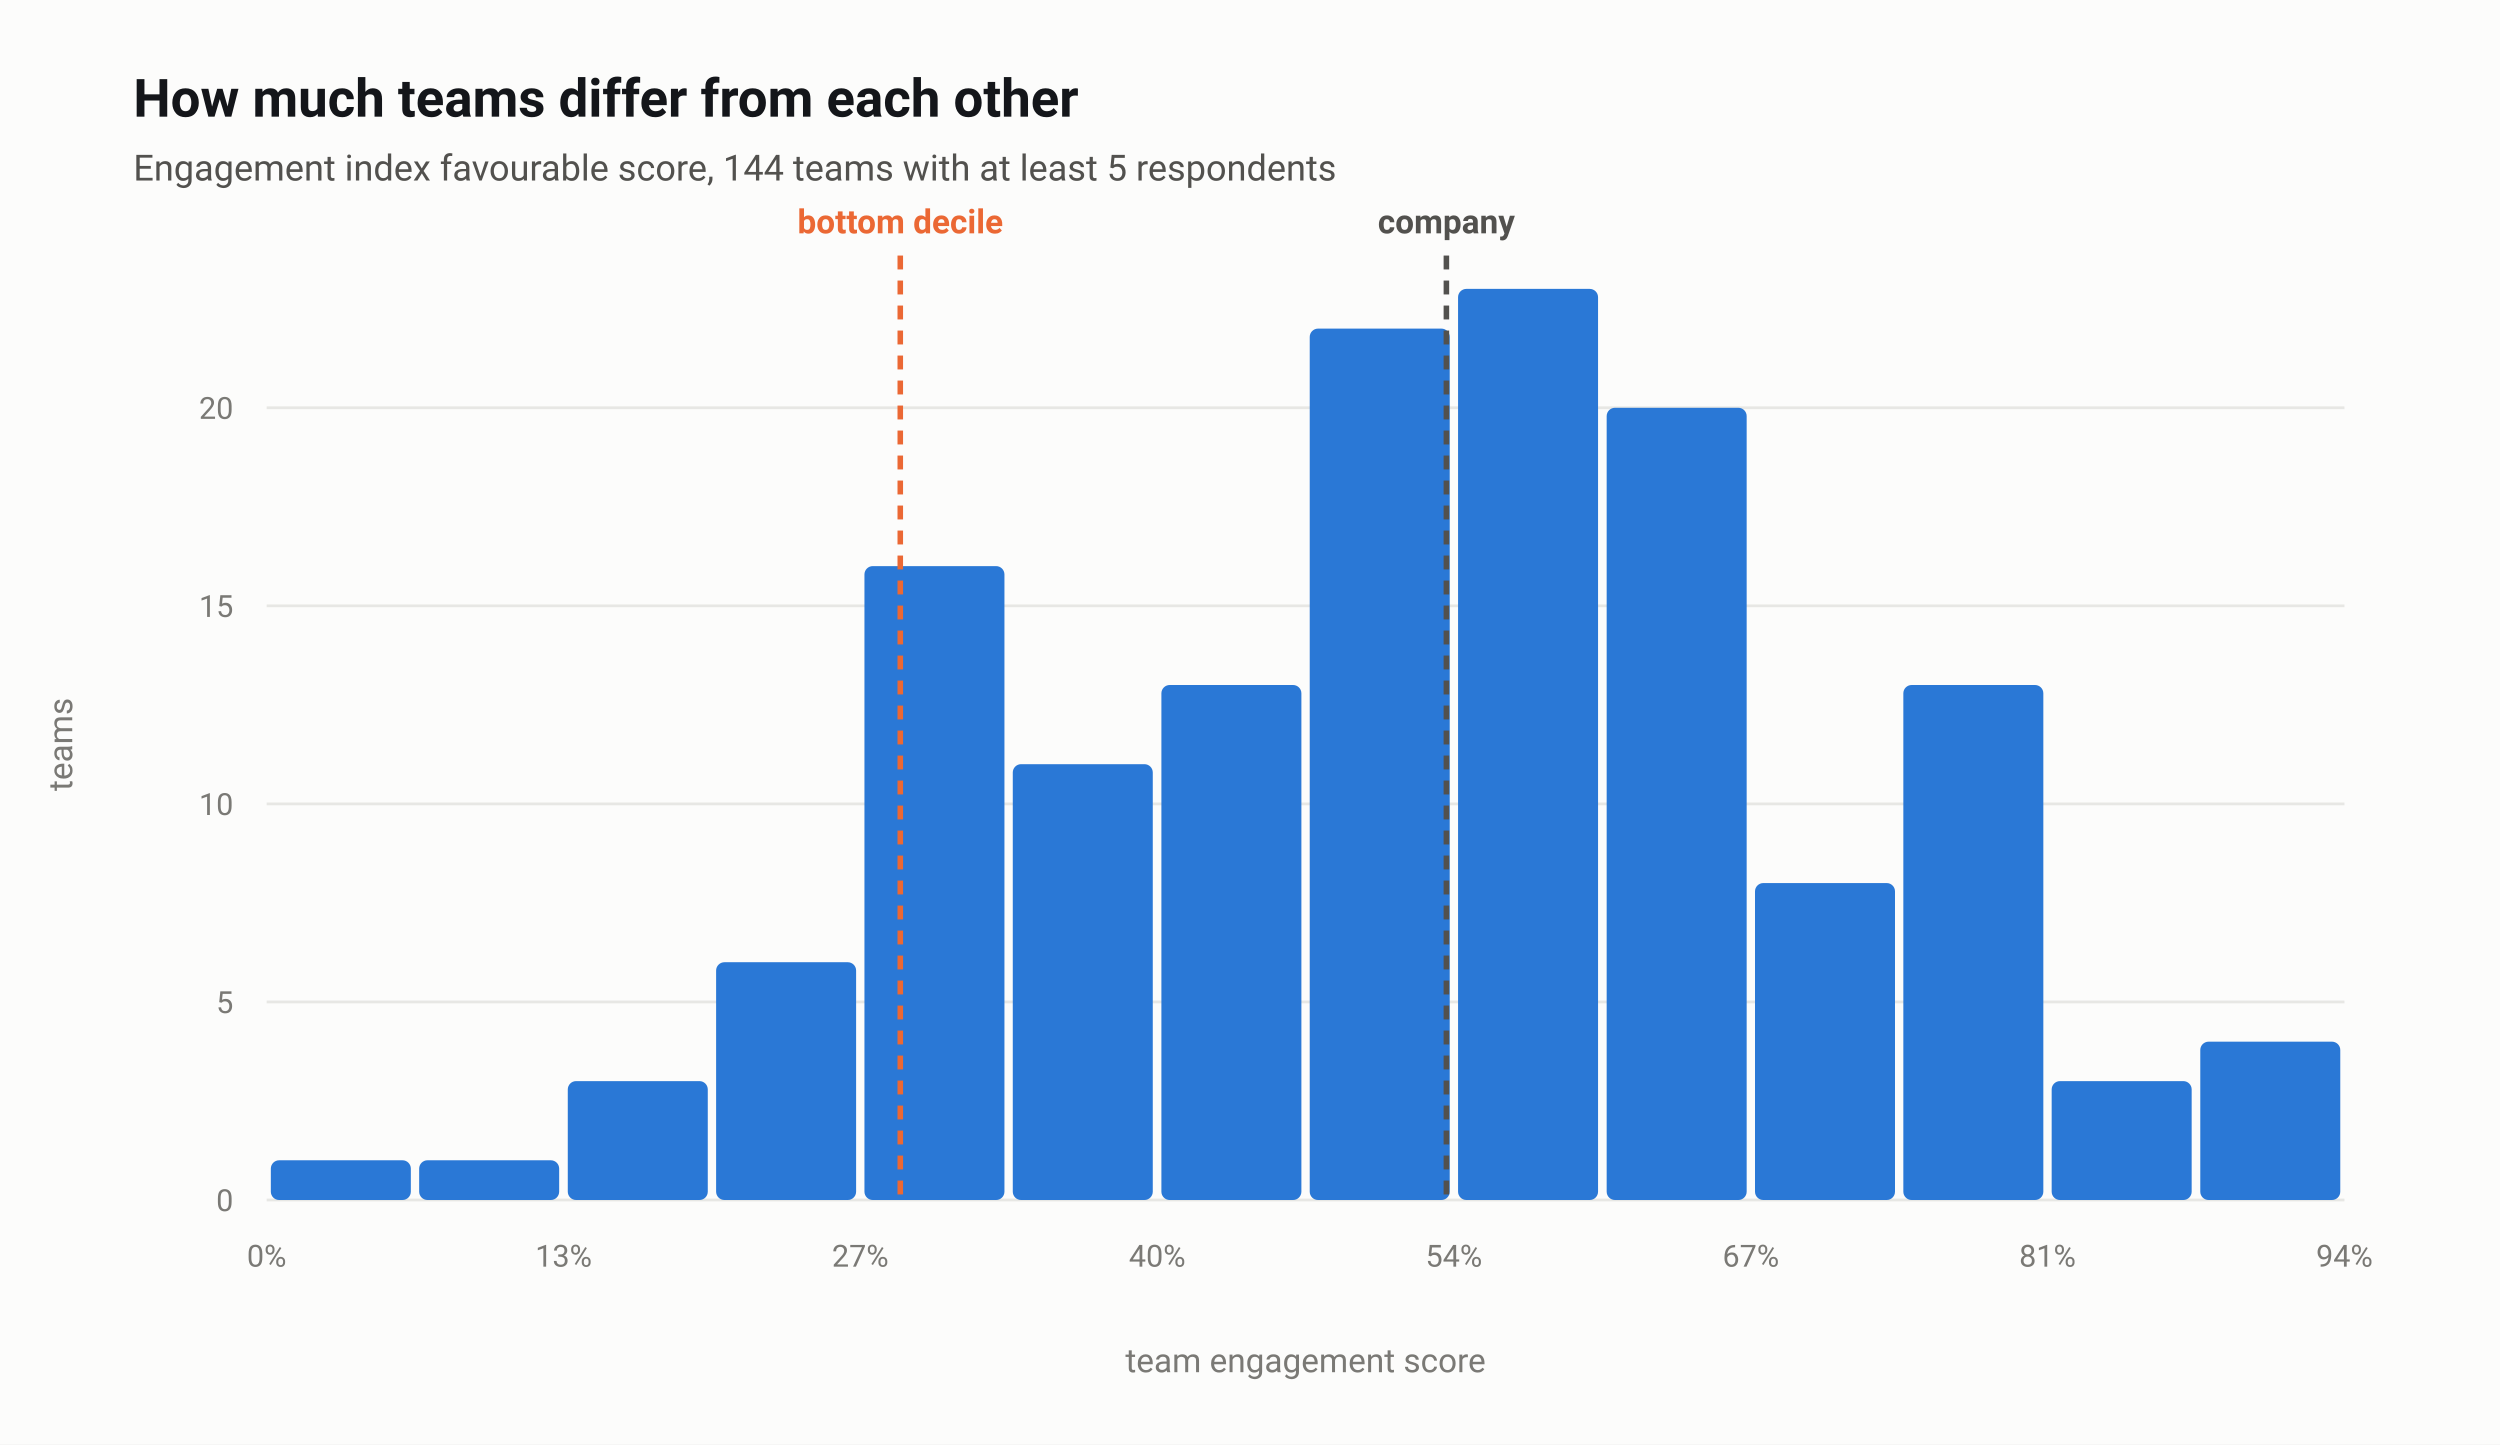
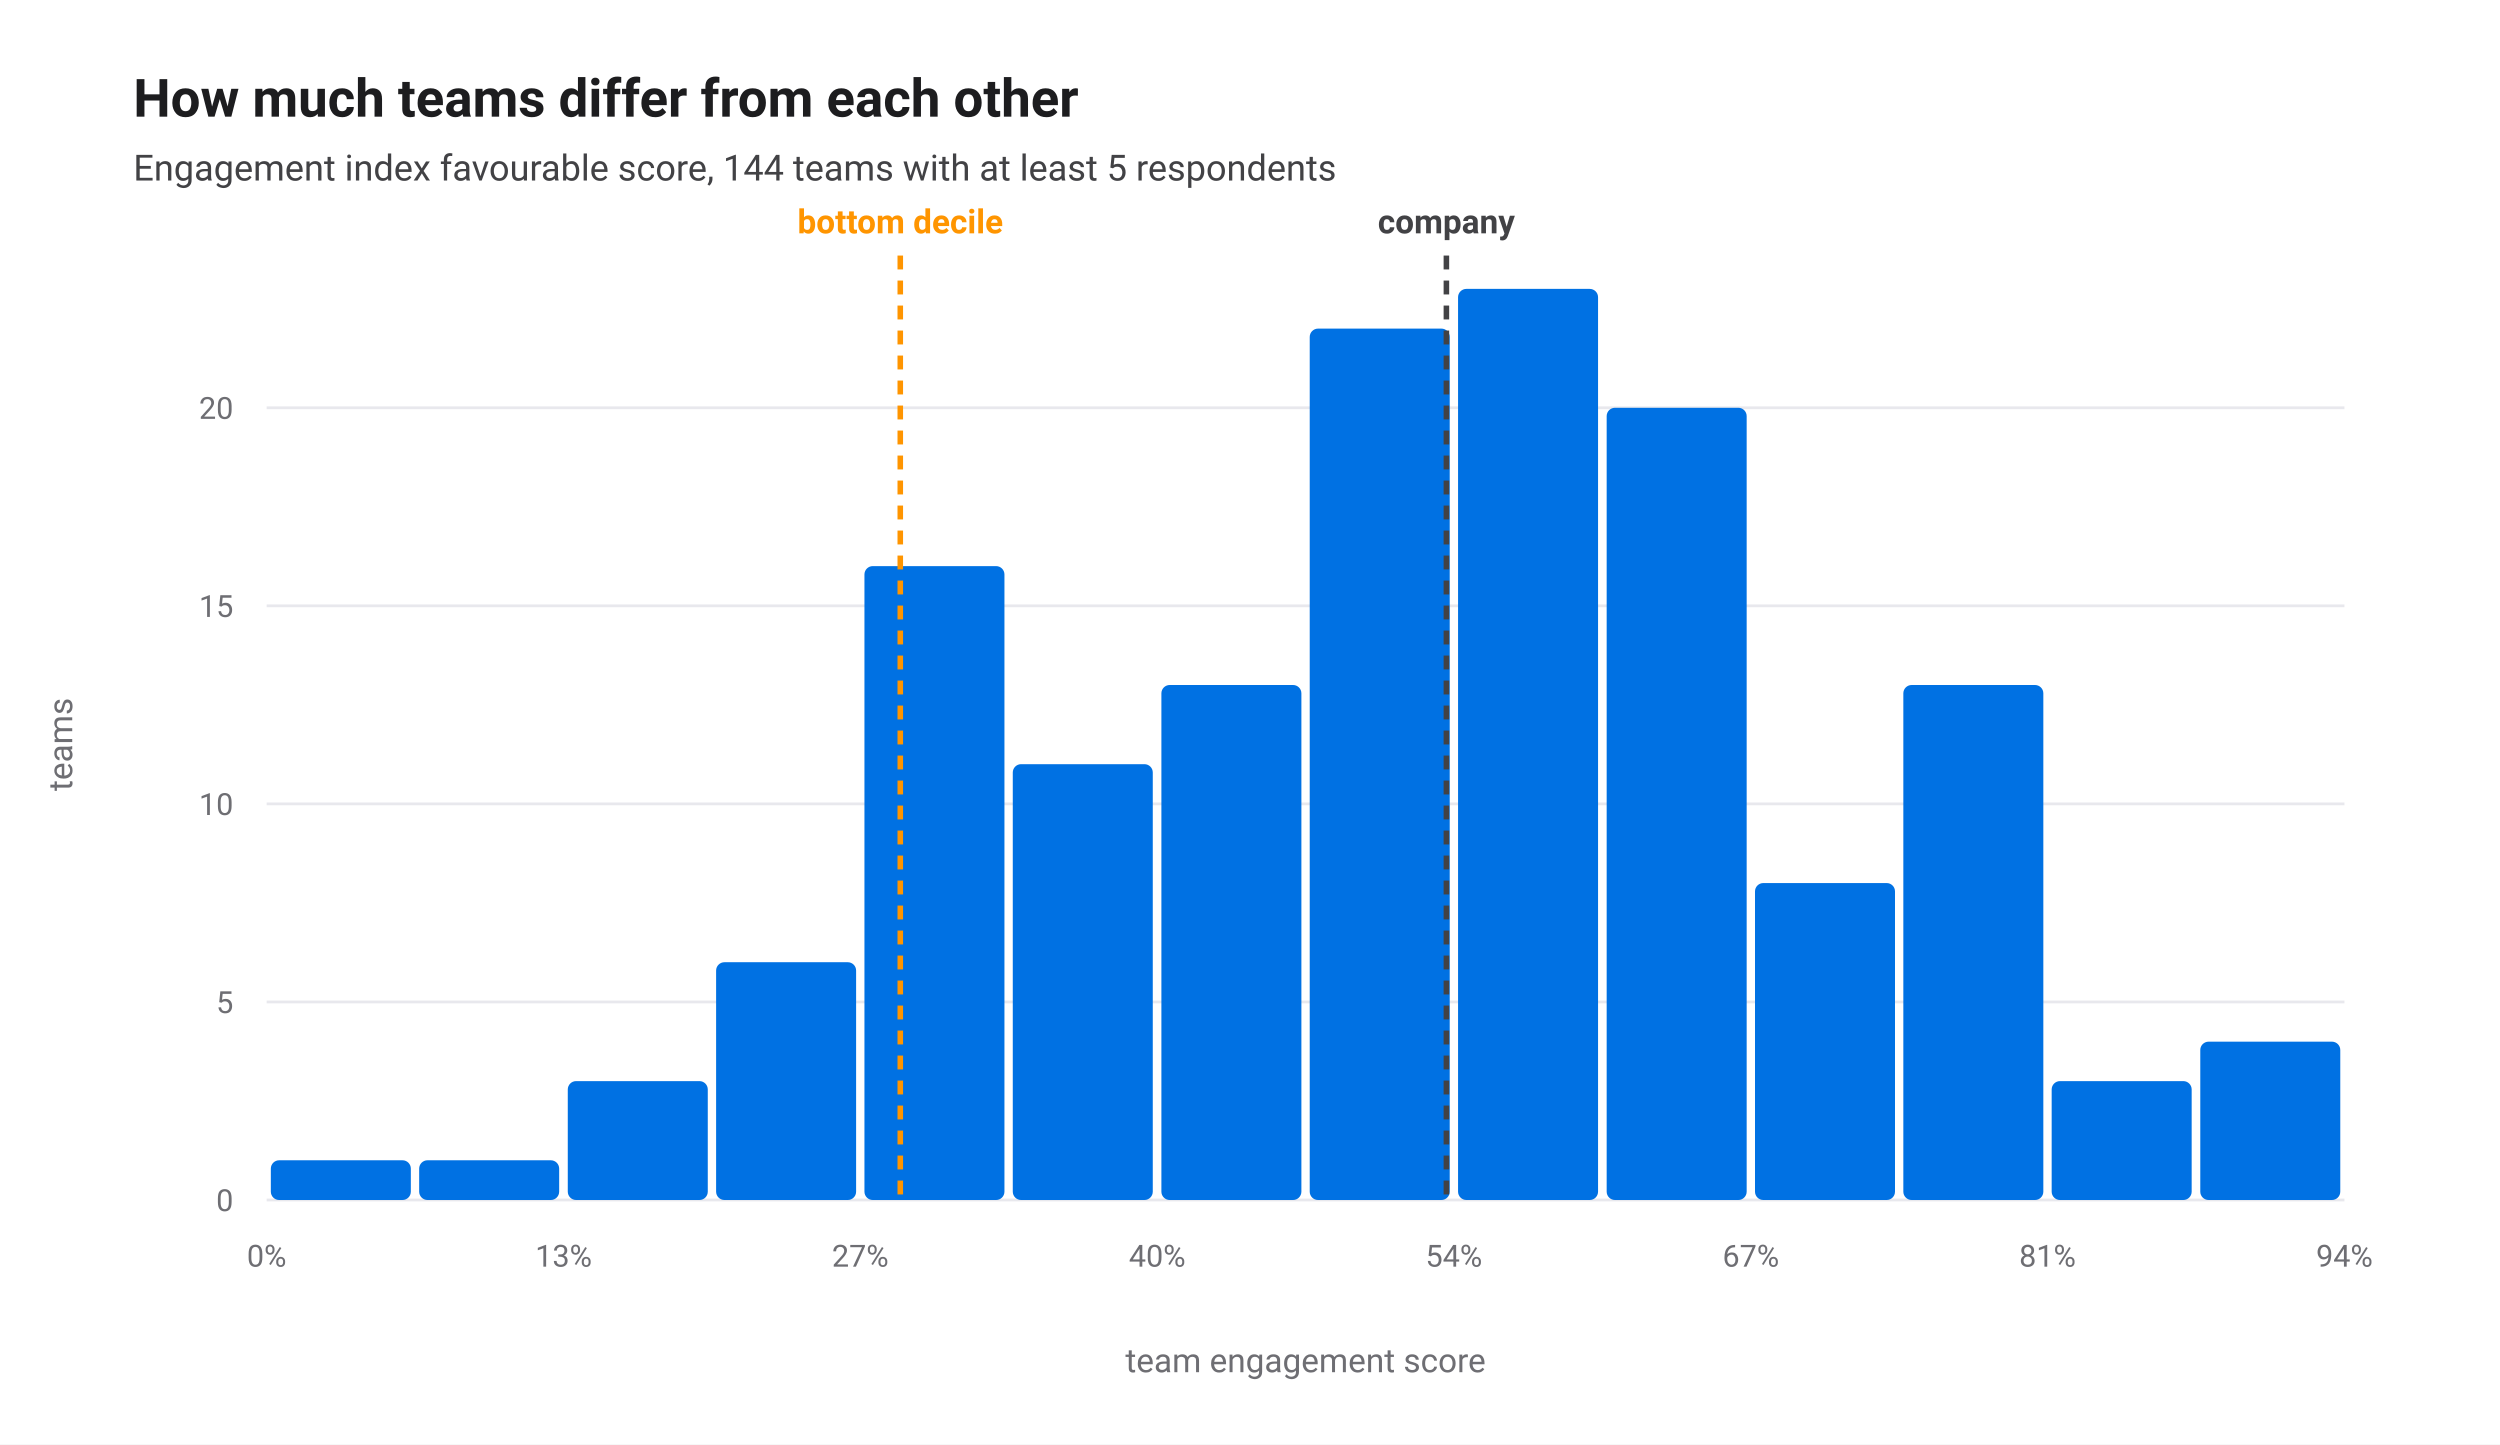
<svg xmlns="http://www.w3.org/2000/svg" viewBox="0 0 900 520" width="900" height="520" role="img">
-   <rect width="900" height="520" fill="#fcfcfb" />
-   <text x="48.0" y="42.0" font-family="-apple-system, BlinkMacSystemFont, 'Segoe UI', Roboto, Helvetica, Arial, sans-serif" font-size="19" fill="#14161a" text-anchor="start" font-weight="600" opacity="1.0">How much teams differ from each other</text>
-   <text x="48.0" y="65.0" font-family="-apple-system, BlinkMacSystemFont, 'Segoe UI', Roboto, Helvetica, Arial, sans-serif" font-size="13" fill="#52514e" text-anchor="start" font-weight="400" opacity="1.0">Engagement index favourable score, 144 teams with at least 5 respondents</text>
-   <line x1="96" y1="432.0" x2="844" y2="432.0" stroke="#e7e7e4" stroke-width="1" />
-   <text x="84.0" y="436.0" font-family="-apple-system, BlinkMacSystemFont, 'Segoe UI', Roboto, Helvetica, Arial, sans-serif" font-size="11" fill="#7a7975" text-anchor="end" font-weight="400" opacity="1.0">0</text>
-   <line x1="96" y1="360.7" x2="844" y2="360.7" stroke="#e7e7e4" stroke-width="1" />
-   <text x="84.0" y="364.7" font-family="-apple-system, BlinkMacSystemFont, 'Segoe UI', Roboto, Helvetica, Arial, sans-serif" font-size="11" fill="#7a7975" text-anchor="end" font-weight="400" opacity="1.0">5</text>
-   <line x1="96" y1="289.4" x2="844" y2="289.4" stroke="#e7e7e4" stroke-width="1" />
-   <text x="84.0" y="293.4" font-family="-apple-system, BlinkMacSystemFont, 'Segoe UI', Roboto, Helvetica, Arial, sans-serif" font-size="11" fill="#7a7975" text-anchor="end" font-weight="400" opacity="1.0">10</text>
-   <line x1="96" y1="218.1" x2="844" y2="218.1" stroke="#e7e7e4" stroke-width="1" />
-   <text x="84.0" y="222.1" font-family="-apple-system, BlinkMacSystemFont, 'Segoe UI', Roboto, Helvetica, Arial, sans-serif" font-size="11" fill="#7a7975" text-anchor="end" font-weight="400" opacity="1.0">15</text>
-   <line x1="96" y1="146.8" x2="844" y2="146.8" stroke="#e7e7e4" stroke-width="1" />
-   <text x="84.0" y="150.8" font-family="-apple-system, BlinkMacSystemFont, 'Segoe UI', Roboto, Helvetica, Arial, sans-serif" font-size="11" fill="#7a7975" text-anchor="end" font-weight="400" opacity="1.0">20</text>
-   <rect x="97.5" y="417.7" width="50.4" height="14.3" rx="3" fill="#2a78d6" />
-   <rect x="150.9" y="417.7" width="50.4" height="14.3" rx="3" fill="#2a78d6" />
-   <rect x="204.4" y="389.2" width="50.4" height="42.8" rx="3" fill="#2a78d6" />
-   <rect x="257.8" y="346.4" width="50.4" height="85.6" rx="3" fill="#2a78d6" />
-   <rect x="311.2" y="203.8" width="50.4" height="228.2" rx="3" fill="#2a78d6" />
-   <rect x="364.6" y="275.1" width="50.4" height="156.9" rx="3" fill="#2a78d6" />
-   <rect x="418.1" y="246.6" width="50.4" height="185.4" rx="3" fill="#2a78d6" />
-   <rect x="471.5" y="118.3" width="50.4" height="313.7" rx="3" fill="#2a78d6" />
-   <rect x="524.9" y="104.0" width="50.4" height="328.0" rx="3" fill="#2a78d6" />
-   <rect x="578.4" y="146.8" width="50.4" height="285.2" rx="3" fill="#2a78d6" />
-   <rect x="631.8" y="317.9" width="50.4" height="114.1" rx="3" fill="#2a78d6" />
-   <rect x="685.2" y="246.6" width="50.4" height="185.4" rx="3" fill="#2a78d6" />
-   <rect x="738.6" y="389.2" width="50.4" height="42.8" rx="3" fill="#2a78d6" />
-   <rect x="792.1" y="375.0" width="50.4" height="57.0" rx="3" fill="#2a78d6" />
-   <text x="96.0" y="456.0" font-family="-apple-system, BlinkMacSystemFont, 'Segoe UI', Roboto, Helvetica, Arial, sans-serif" font-size="11" fill="#7a7975" text-anchor="middle" font-weight="400" opacity="1.0">0%</text>
-   <text x="202.9" y="456.0" font-family="-apple-system, BlinkMacSystemFont, 'Segoe UI', Roboto, Helvetica, Arial, sans-serif" font-size="11" fill="#7a7975" text-anchor="middle" font-weight="400" opacity="1.0">13%</text>
-   <text x="309.7" y="456.0" font-family="-apple-system, BlinkMacSystemFont, 'Segoe UI', Roboto, Helvetica, Arial, sans-serif" font-size="11" fill="#7a7975" text-anchor="middle" font-weight="400" opacity="1.0">27%</text>
-   <text x="416.6" y="456.0" font-family="-apple-system, BlinkMacSystemFont, 'Segoe UI', Roboto, Helvetica, Arial, sans-serif" font-size="11" fill="#7a7975" text-anchor="middle" font-weight="400" opacity="1.0">40%</text>
-   <text x="523.4" y="456.0" font-family="-apple-system, BlinkMacSystemFont, 'Segoe UI', Roboto, Helvetica, Arial, sans-serif" font-size="11" fill="#7a7975" text-anchor="middle" font-weight="400" opacity="1.0">54%</text>
-   <text x="630.3" y="456.0" font-family="-apple-system, BlinkMacSystemFont, 'Segoe UI', Roboto, Helvetica, Arial, sans-serif" font-size="11" fill="#7a7975" text-anchor="middle" font-weight="400" opacity="1.0">67%</text>
-   <text x="737.1" y="456.0" font-family="-apple-system, BlinkMacSystemFont, 'Segoe UI', Roboto, Helvetica, Arial, sans-serif" font-size="11" fill="#7a7975" text-anchor="middle" font-weight="400" opacity="1.0">81%</text>
-   <text x="844.0" y="456.0" font-family="-apple-system, BlinkMacSystemFont, 'Segoe UI', Roboto, Helvetica, Arial, sans-serif" font-size="11" fill="#7a7975" text-anchor="middle" font-weight="400" opacity="1.0">94%</text>
-   <line x1="520.7" y1="92" x2="520.7" y2="432" stroke="#52514e" stroke-width="2" stroke-dasharray="5 4" />
-   <text x="520.7" y="84.0" font-family="-apple-system, BlinkMacSystemFont, 'Segoe UI', Roboto, Helvetica, Arial, sans-serif" font-size="12" fill="#52514e" text-anchor="middle" font-weight="600" opacity="1.0">company</text>
-   <line x1="324.1" y1="92" x2="324.1" y2="432" stroke="#eb6834" stroke-width="2" stroke-dasharray="5 4" />
-   <text x="324.1" y="84.0" font-family="-apple-system, BlinkMacSystemFont, 'Segoe UI', Roboto, Helvetica, Arial, sans-serif" font-size="12" fill="#eb6834" text-anchor="middle" font-weight="600" opacity="1.0">bottom decile</text>
-   <text x="470.0" y="494.0" font-family="-apple-system, BlinkMacSystemFont, 'Segoe UI', Roboto, Helvetica, Arial, sans-serif" font-size="12" fill="#7a7975" text-anchor="middle" font-weight="400" opacity="1.0">team engagement score</text>
-   <text x="26" y="268.0" font-family="-apple-system, BlinkMacSystemFont, 'Segoe UI', Roboto, Helvetica, Arial, sans-serif" font-size="12" fill="#7a7975" text-anchor="middle" transform="rotate(-90 26 268.0)">teams</text>
+   <rect width="900" height="520" fill="#ffffff" />
+   <text x="48.0" y="42.0" font-family="-apple-system, BlinkMacSystemFont, 'SF Pro Text', 'Segoe UI', Roboto, Helvetica, Arial, sans-serif" font-size="19" fill="#1d1d1f" text-anchor="start" font-weight="600" opacity="1.0">How much teams differ from each other</text>
+   <text x="48.0" y="65.0" font-family="-apple-system, BlinkMacSystemFont, 'SF Pro Text', 'Segoe UI', Roboto, Helvetica, Arial, sans-serif" font-size="13" fill="#424245" text-anchor="start" font-weight="400" opacity="1.0">Engagement index favourable score, 144 teams with at least 5 respondents</text>
+   <line x1="96" y1="432.0" x2="844" y2="432.0" stroke="#e8e8ed" stroke-width="1" />
+   <text x="84.0" y="436.0" font-family="-apple-system, BlinkMacSystemFont, 'SF Pro Text', 'Segoe UI', Roboto, Helvetica, Arial, sans-serif" font-size="11" fill="#6e6e73" text-anchor="end" font-weight="400" opacity="1.0">0</text>
+   <line x1="96" y1="360.7" x2="844" y2="360.7" stroke="#e8e8ed" stroke-width="1" />
+   <text x="84.0" y="364.7" font-family="-apple-system, BlinkMacSystemFont, 'SF Pro Text', 'Segoe UI', Roboto, Helvetica, Arial, sans-serif" font-size="11" fill="#6e6e73" text-anchor="end" font-weight="400" opacity="1.0">5</text>
+   <line x1="96" y1="289.4" x2="844" y2="289.4" stroke="#e8e8ed" stroke-width="1" />
+   <text x="84.0" y="293.4" font-family="-apple-system, BlinkMacSystemFont, 'SF Pro Text', 'Segoe UI', Roboto, Helvetica, Arial, sans-serif" font-size="11" fill="#6e6e73" text-anchor="end" font-weight="400" opacity="1.0">10</text>
+   <line x1="96" y1="218.1" x2="844" y2="218.1" stroke="#e8e8ed" stroke-width="1" />
+   <text x="84.0" y="222.1" font-family="-apple-system, BlinkMacSystemFont, 'SF Pro Text', 'Segoe UI', Roboto, Helvetica, Arial, sans-serif" font-size="11" fill="#6e6e73" text-anchor="end" font-weight="400" opacity="1.0">15</text>
+   <line x1="96" y1="146.8" x2="844" y2="146.8" stroke="#e8e8ed" stroke-width="1" />
+   <text x="84.0" y="150.8" font-family="-apple-system, BlinkMacSystemFont, 'SF Pro Text', 'Segoe UI', Roboto, Helvetica, Arial, sans-serif" font-size="11" fill="#6e6e73" text-anchor="end" font-weight="400" opacity="1.0">20</text>
+   <rect x="97.5" y="417.7" width="50.4" height="14.3" rx="3" fill="#0071e3" />
+   <rect x="150.9" y="417.7" width="50.4" height="14.3" rx="3" fill="#0071e3" />
+   <rect x="204.4" y="389.2" width="50.4" height="42.8" rx="3" fill="#0071e3" />
+   <rect x="257.8" y="346.4" width="50.4" height="85.6" rx="3" fill="#0071e3" />
+   <rect x="311.2" y="203.8" width="50.4" height="228.2" rx="3" fill="#0071e3" />
+   <rect x="364.6" y="275.1" width="50.4" height="156.9" rx="3" fill="#0071e3" />
+   <rect x="418.1" y="246.6" width="50.4" height="185.4" rx="3" fill="#0071e3" />
+   <rect x="471.5" y="118.3" width="50.4" height="313.7" rx="3" fill="#0071e3" />
+   <rect x="524.9" y="104.0" width="50.4" height="328.0" rx="3" fill="#0071e3" />
+   <rect x="578.4" y="146.8" width="50.4" height="285.2" rx="3" fill="#0071e3" />
+   <rect x="631.8" y="317.9" width="50.4" height="114.1" rx="3" fill="#0071e3" />
+   <rect x="685.2" y="246.6" width="50.4" height="185.4" rx="3" fill="#0071e3" />
+   <rect x="738.6" y="389.2" width="50.4" height="42.8" rx="3" fill="#0071e3" />
+   <rect x="792.1" y="375.0" width="50.4" height="57.0" rx="3" fill="#0071e3" />
+   <text x="96.0" y="456.0" font-family="-apple-system, BlinkMacSystemFont, 'SF Pro Text', 'Segoe UI', Roboto, Helvetica, Arial, sans-serif" font-size="11" fill="#6e6e73" text-anchor="middle" font-weight="400" opacity="1.0">0%</text>
+   <text x="202.9" y="456.0" font-family="-apple-system, BlinkMacSystemFont, 'SF Pro Text', 'Segoe UI', Roboto, Helvetica, Arial, sans-serif" font-size="11" fill="#6e6e73" text-anchor="middle" font-weight="400" opacity="1.0">13%</text>
+   <text x="309.7" y="456.0" font-family="-apple-system, BlinkMacSystemFont, 'SF Pro Text', 'Segoe UI', Roboto, Helvetica, Arial, sans-serif" font-size="11" fill="#6e6e73" text-anchor="middle" font-weight="400" opacity="1.0">27%</text>
+   <text x="416.6" y="456.0" font-family="-apple-system, BlinkMacSystemFont, 'SF Pro Text', 'Segoe UI', Roboto, Helvetica, Arial, sans-serif" font-size="11" fill="#6e6e73" text-anchor="middle" font-weight="400" opacity="1.0">40%</text>
+   <text x="523.4" y="456.0" font-family="-apple-system, BlinkMacSystemFont, 'SF Pro Text', 'Segoe UI', Roboto, Helvetica, Arial, sans-serif" font-size="11" fill="#6e6e73" text-anchor="middle" font-weight="400" opacity="1.0">54%</text>
+   <text x="630.3" y="456.0" font-family="-apple-system, BlinkMacSystemFont, 'SF Pro Text', 'Segoe UI', Roboto, Helvetica, Arial, sans-serif" font-size="11" fill="#6e6e73" text-anchor="middle" font-weight="400" opacity="1.0">67%</text>
+   <text x="737.1" y="456.0" font-family="-apple-system, BlinkMacSystemFont, 'SF Pro Text', 'Segoe UI', Roboto, Helvetica, Arial, sans-serif" font-size="11" fill="#6e6e73" text-anchor="middle" font-weight="400" opacity="1.0">81%</text>
+   <text x="844.0" y="456.0" font-family="-apple-system, BlinkMacSystemFont, 'SF Pro Text', 'Segoe UI', Roboto, Helvetica, Arial, sans-serif" font-size="11" fill="#6e6e73" text-anchor="middle" font-weight="400" opacity="1.0">94%</text>
+   <line x1="520.7" y1="92" x2="520.7" y2="432" stroke="#424245" stroke-width="2" stroke-dasharray="5 4" />
+   <text x="520.7" y="84.0" font-family="-apple-system, BlinkMacSystemFont, 'SF Pro Text', 'Segoe UI', Roboto, Helvetica, Arial, sans-serif" font-size="12" fill="#424245" text-anchor="middle" font-weight="600" opacity="1.0">company</text>
+   <line x1="324.1" y1="92" x2="324.1" y2="432" stroke="#ff9500" stroke-width="2" stroke-dasharray="5 4" />
+   <text x="324.1" y="84.0" font-family="-apple-system, BlinkMacSystemFont, 'SF Pro Text', 'Segoe UI', Roboto, Helvetica, Arial, sans-serif" font-size="12" fill="#ff9500" text-anchor="middle" font-weight="600" opacity="1.0">bottom decile</text>
+   <text x="470.0" y="494.0" font-family="-apple-system, BlinkMacSystemFont, 'SF Pro Text', 'Segoe UI', Roboto, Helvetica, Arial, sans-serif" font-size="12" fill="#6e6e73" text-anchor="middle" font-weight="400" opacity="1.0">team engagement score</text>
+   <text x="26" y="268.0" font-family="-apple-system, BlinkMacSystemFont, 'SF Pro Text', 'Segoe UI', Roboto, Helvetica, Arial, sans-serif" font-size="12" fill="#6e6e73" text-anchor="middle" transform="rotate(-90 26 268.0)">teams</text>
</svg>
